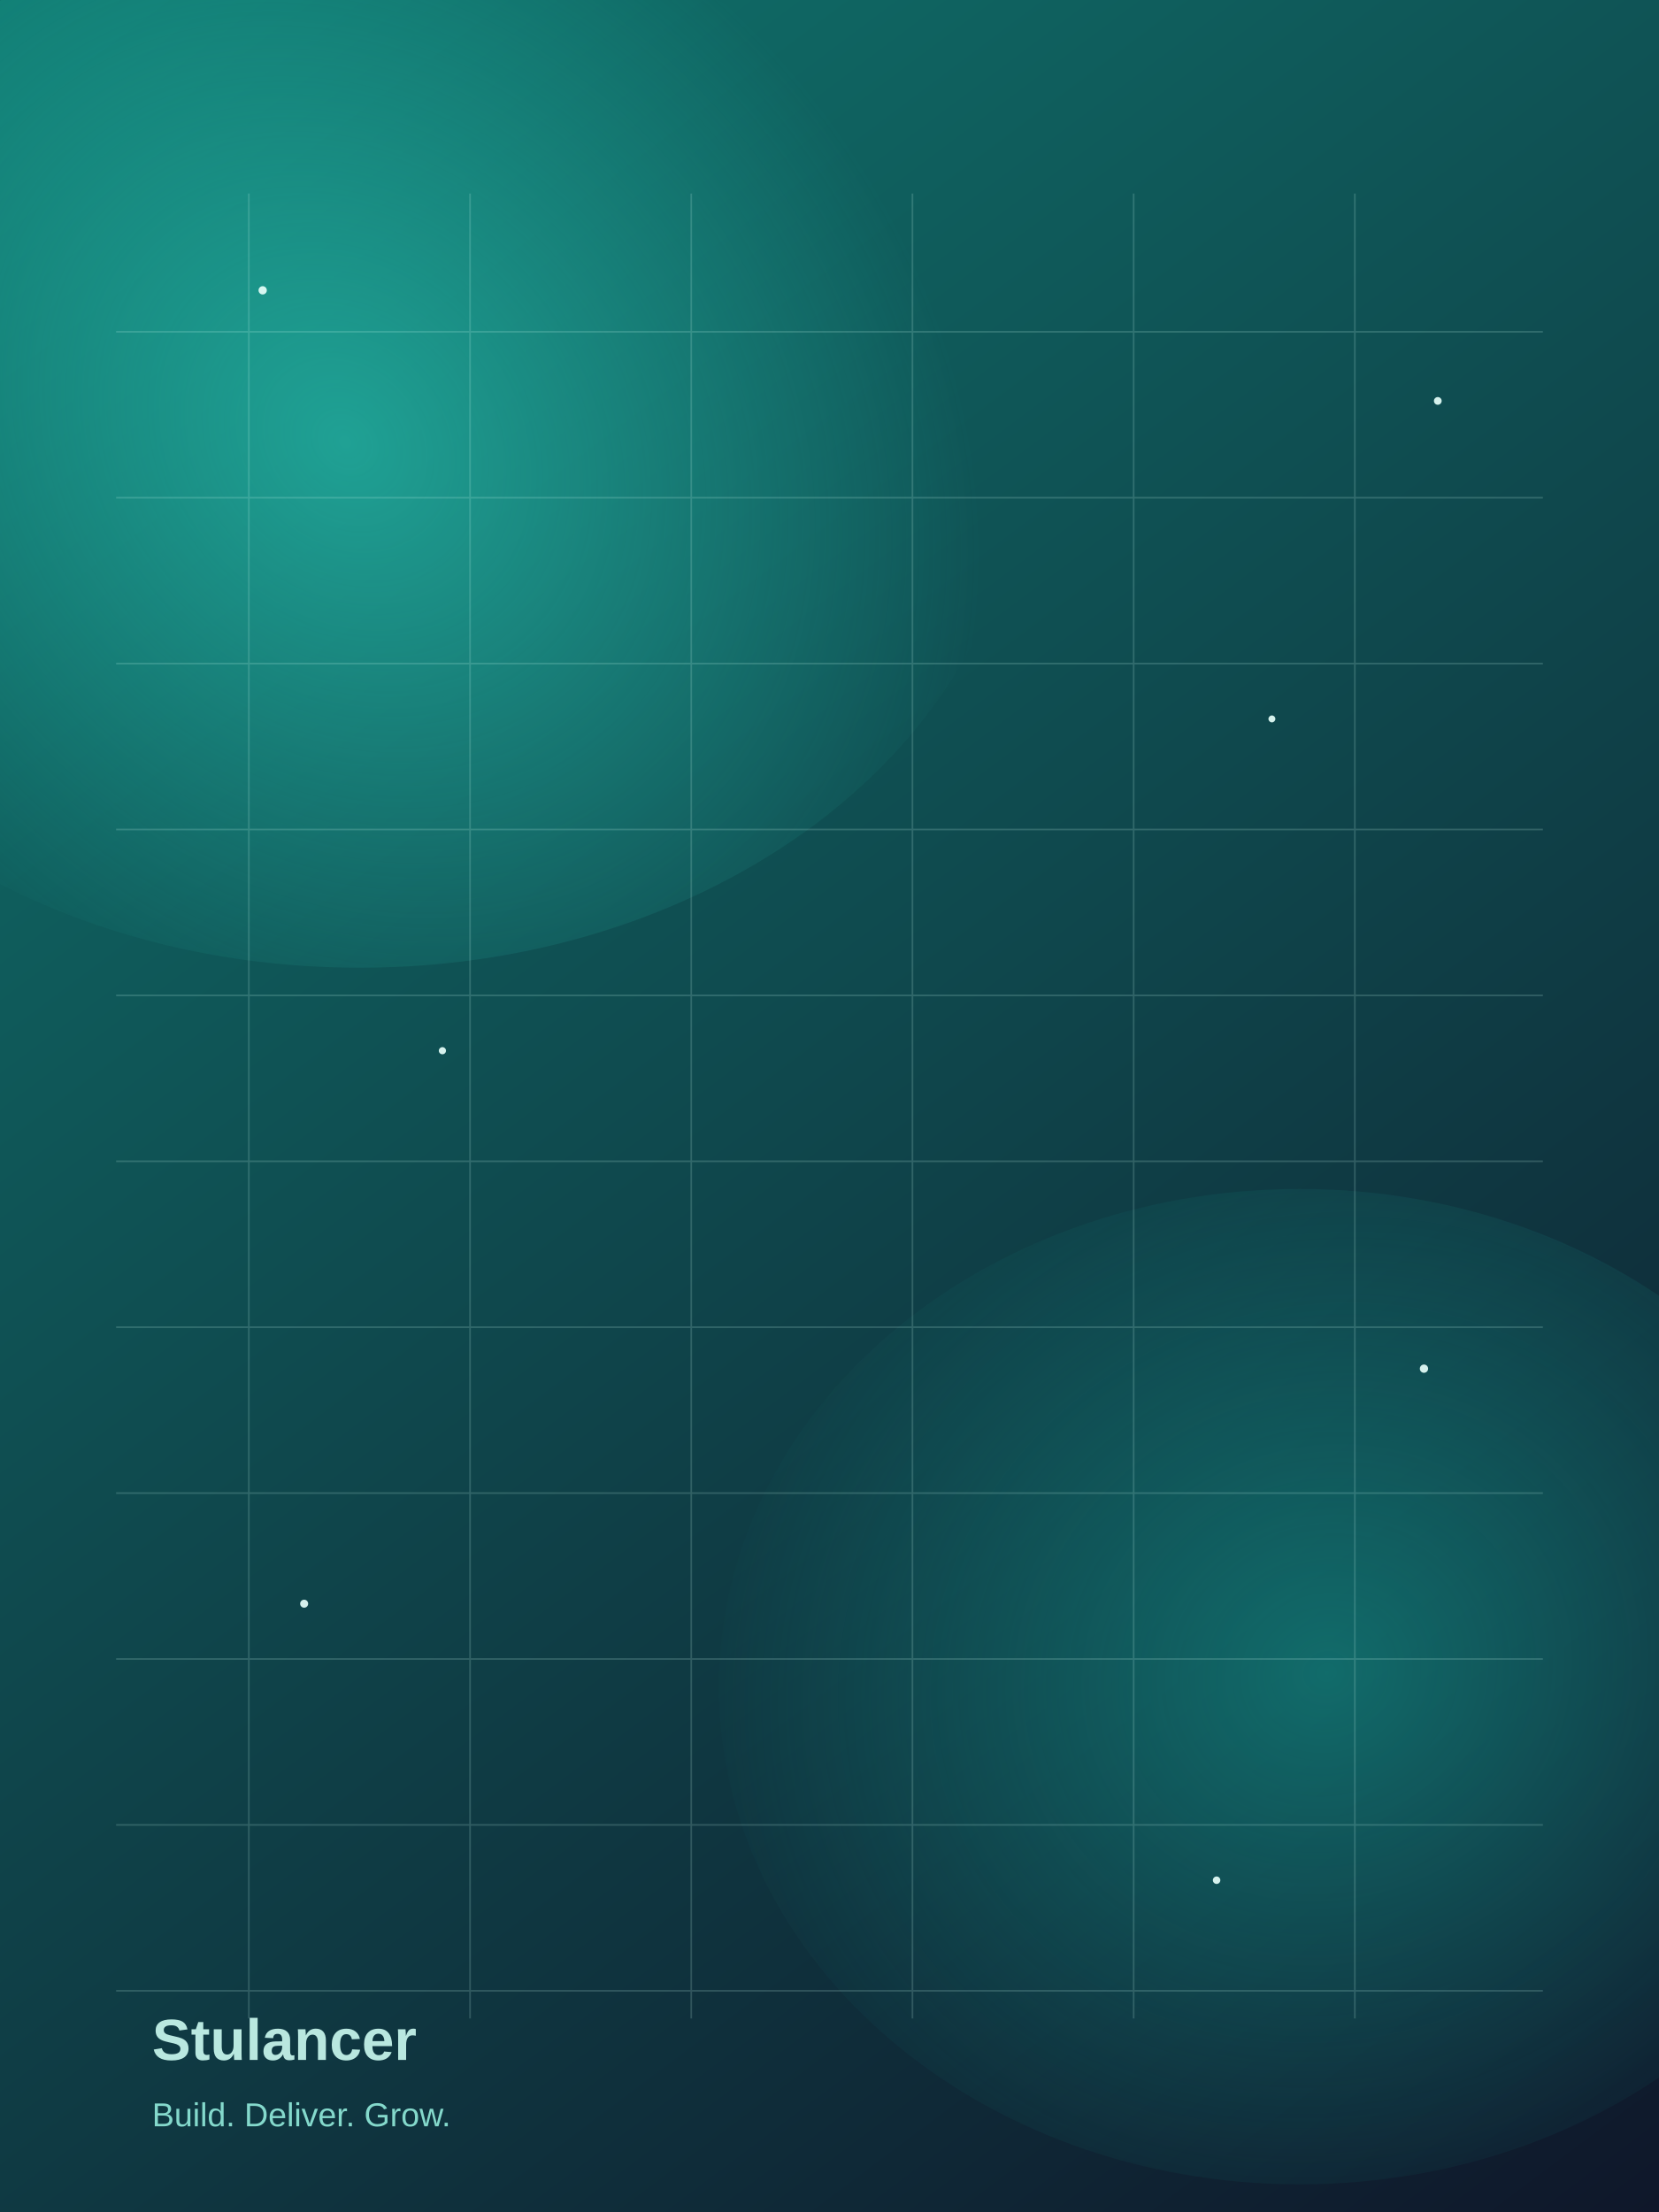
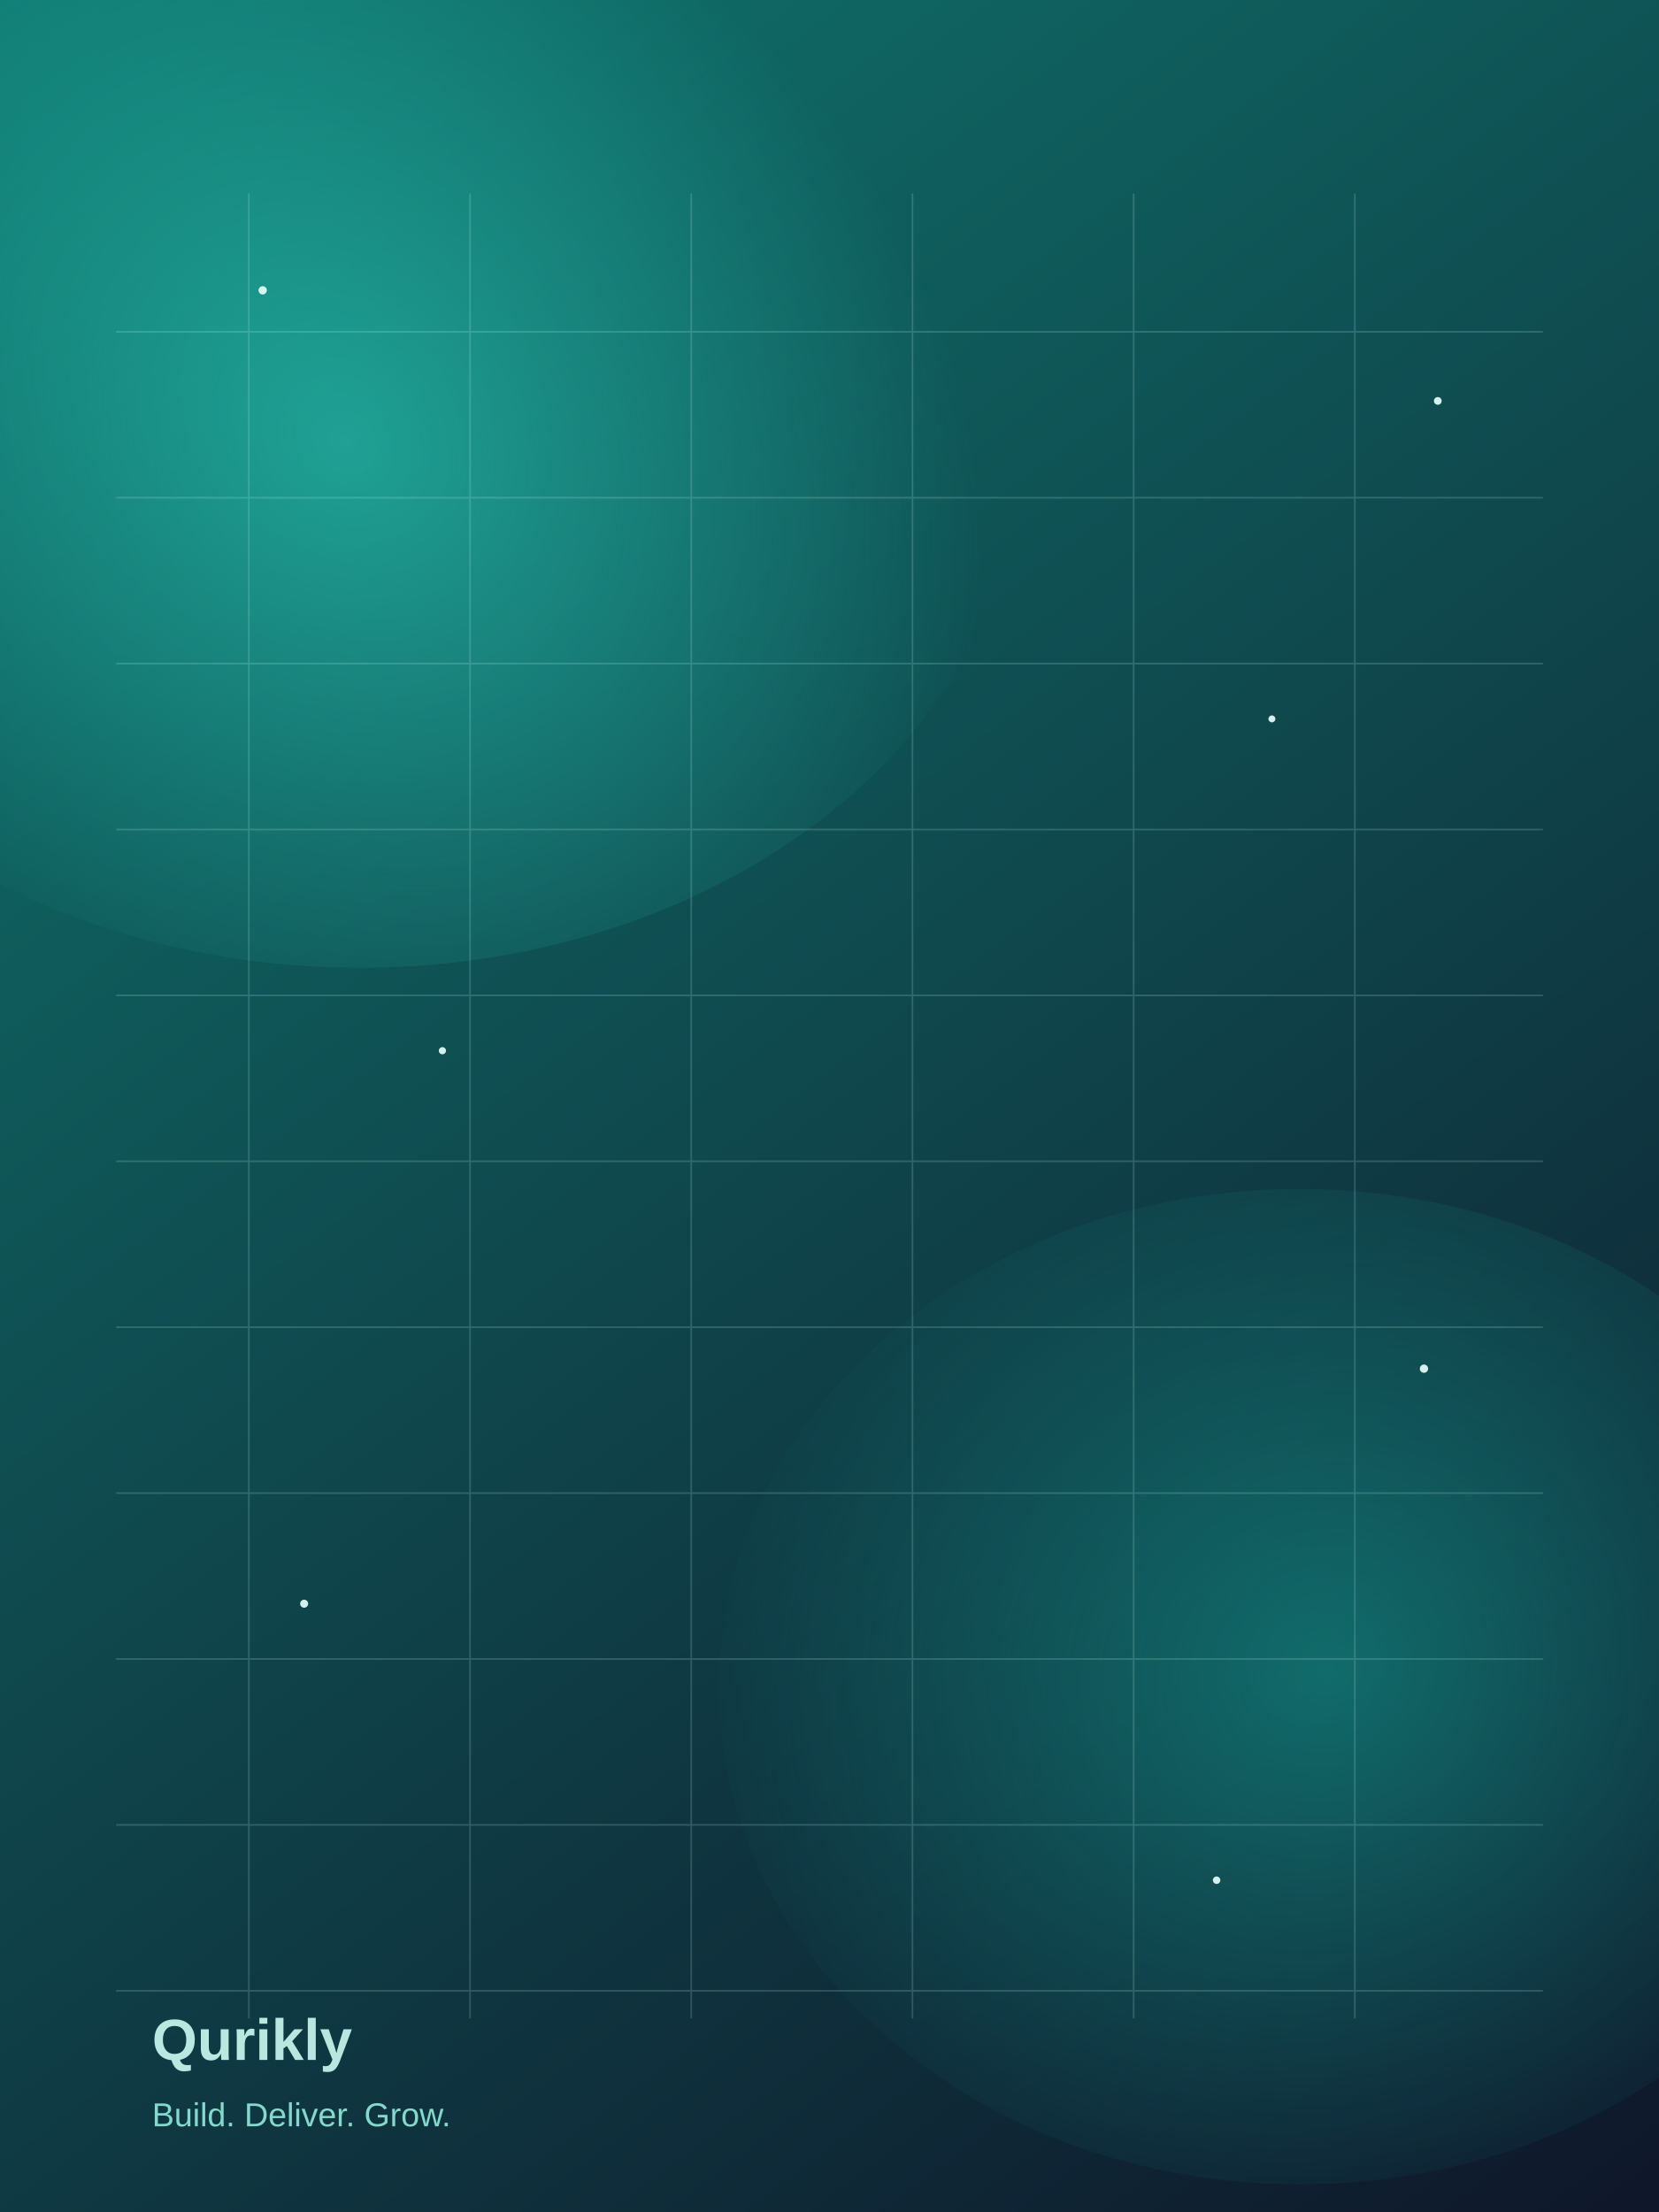
<svg xmlns="http://www.w3.org/2000/svg" width="1200" height="1600" viewBox="0 0 1200 1600" fill="none">
  <defs>
    <linearGradient id="bg" x1="0" y1="0" x2="1200" y2="1600" gradientUnits="userSpaceOnUse">
      <stop stop-color="#0F766E" />
      <stop offset="1" stop-color="#0F172A" />
    </linearGradient>
    <radialGradient id="glow1" cx="0" cy="0" r="1" gradientUnits="userSpaceOnUse" gradientTransform="translate(250 320) rotate(47) scale(500 420)">
      <stop stop-color="#2DD4BF" stop-opacity="0.55" />
      <stop offset="1" stop-color="#2DD4BF" stop-opacity="0" />
    </radialGradient>
    <radialGradient id="glow2" cx="0" cy="0" r="1" gradientUnits="userSpaceOnUse" gradientTransform="translate(960 1210) rotate(-18) scale(460 420)">
      <stop stop-color="#14B8A6" stop-opacity="0.45" />
      <stop offset="1" stop-color="#14B8A6" stop-opacity="0" />
    </radialGradient>
  </defs>
  <rect width="1200" height="1600" fill="url(#bg)" />
  <ellipse cx="260" cy="320" rx="480" ry="380" fill="url(#glow1)" />
  <ellipse cx="940" cy="1220" rx="420" ry="360" fill="url(#glow2)" />
  <g opacity="0.18" stroke="#CCFBF1" stroke-width="1.2">
    <path d="M84 240h1032" />
    <path d="M84 360h1032" />
    <path d="M84 480h1032" />
    <path d="M84 600h1032" />
    <path d="M84 720h1032" />
    <path d="M84 840h1032" />
    <path d="M84 960h1032" />
    <path d="M84 1080h1032" />
    <path d="M84 1200h1032" />
    <path d="M84 1320h1032" />
    <path d="M84 1440h1032" />
    <path d="M180 140v1320" />
    <path d="M340 140v1320" />
    <path d="M500 140v1320" />
    <path d="M660 140v1320" />
    <path d="M820 140v1320" />
    <path d="M980 140v1320" />
  </g>
  <g fill="#E6FFFA" fill-opacity="0.92">
    <circle cx="190" cy="210" r="3" />
    <circle cx="1040" cy="290" r="2.8" />
    <circle cx="920" cy="520" r="2.5" />
    <circle cx="320" cy="760" r="2.6" />
    <circle cx="1030" cy="990" r="3" />
    <circle cx="220" cy="1160" r="2.9" />
    <circle cx="880" cy="1360" r="2.7" />
  </g>
  <text x="110" y="1490" fill="#CCFBF1" fill-opacity="0.9" font-family="Segoe UI, Arial, sans-serif" font-size="42" font-weight="600">
-     Stulancer
+     Qurikly
  </text>
  <text x="110" y="1538" fill="#99F6E4" fill-opacity="0.85" font-family="Segoe UI, Arial, sans-serif" font-size="24">
    Build. Deliver. Grow.
  </text>
</svg>
